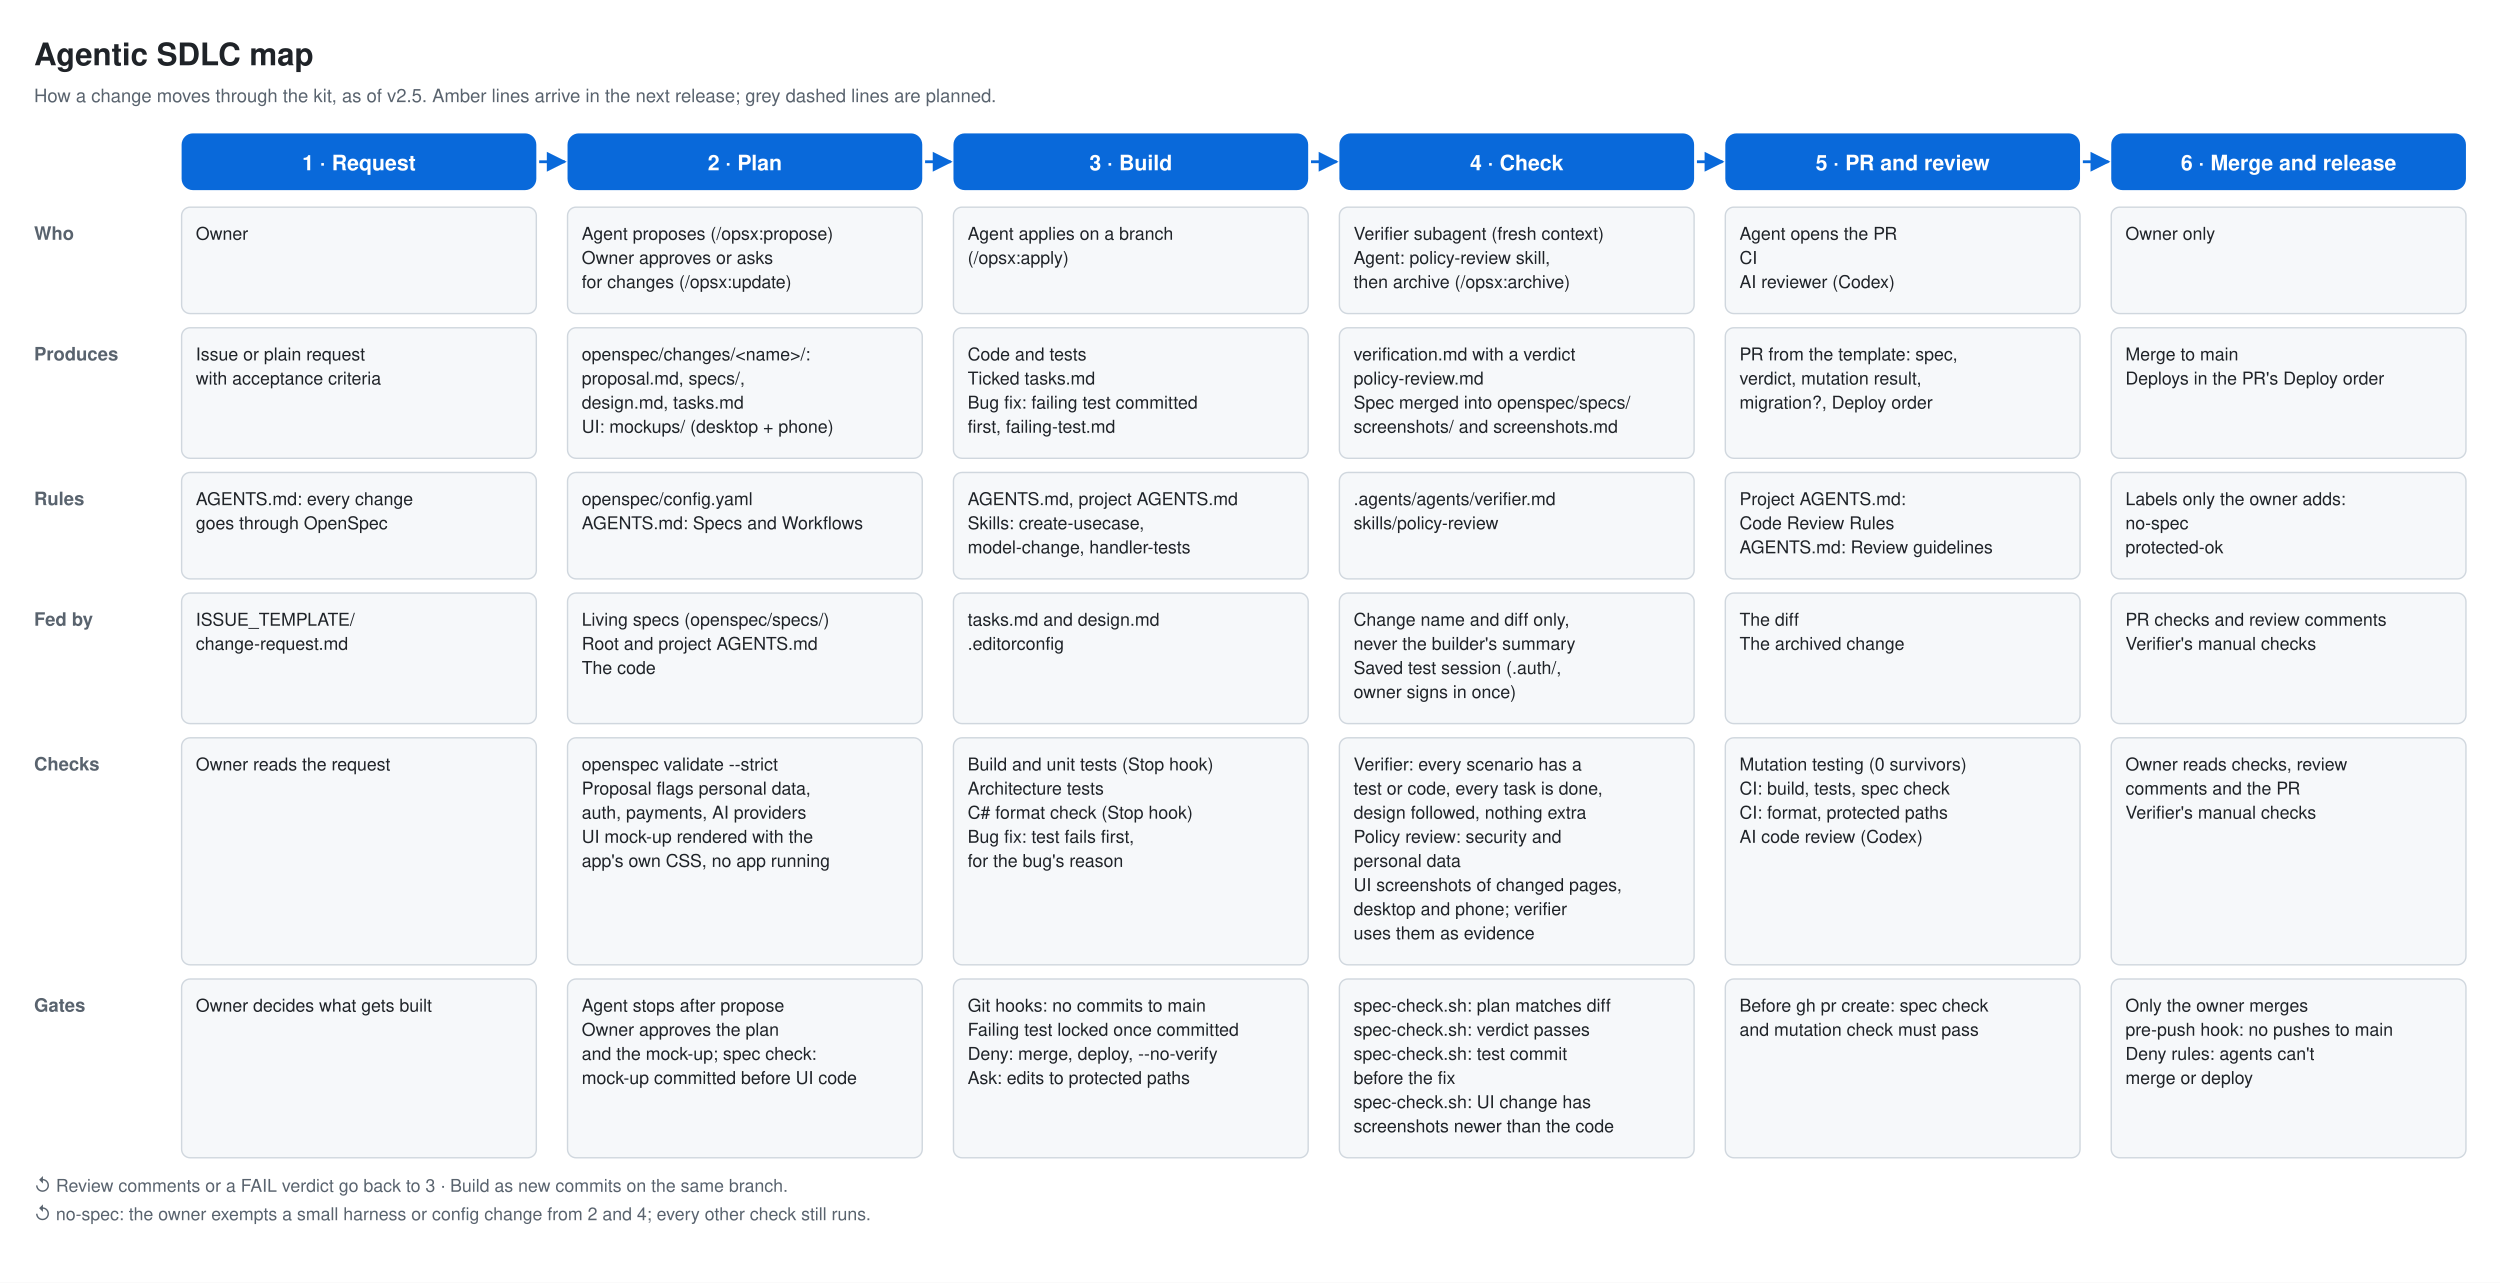
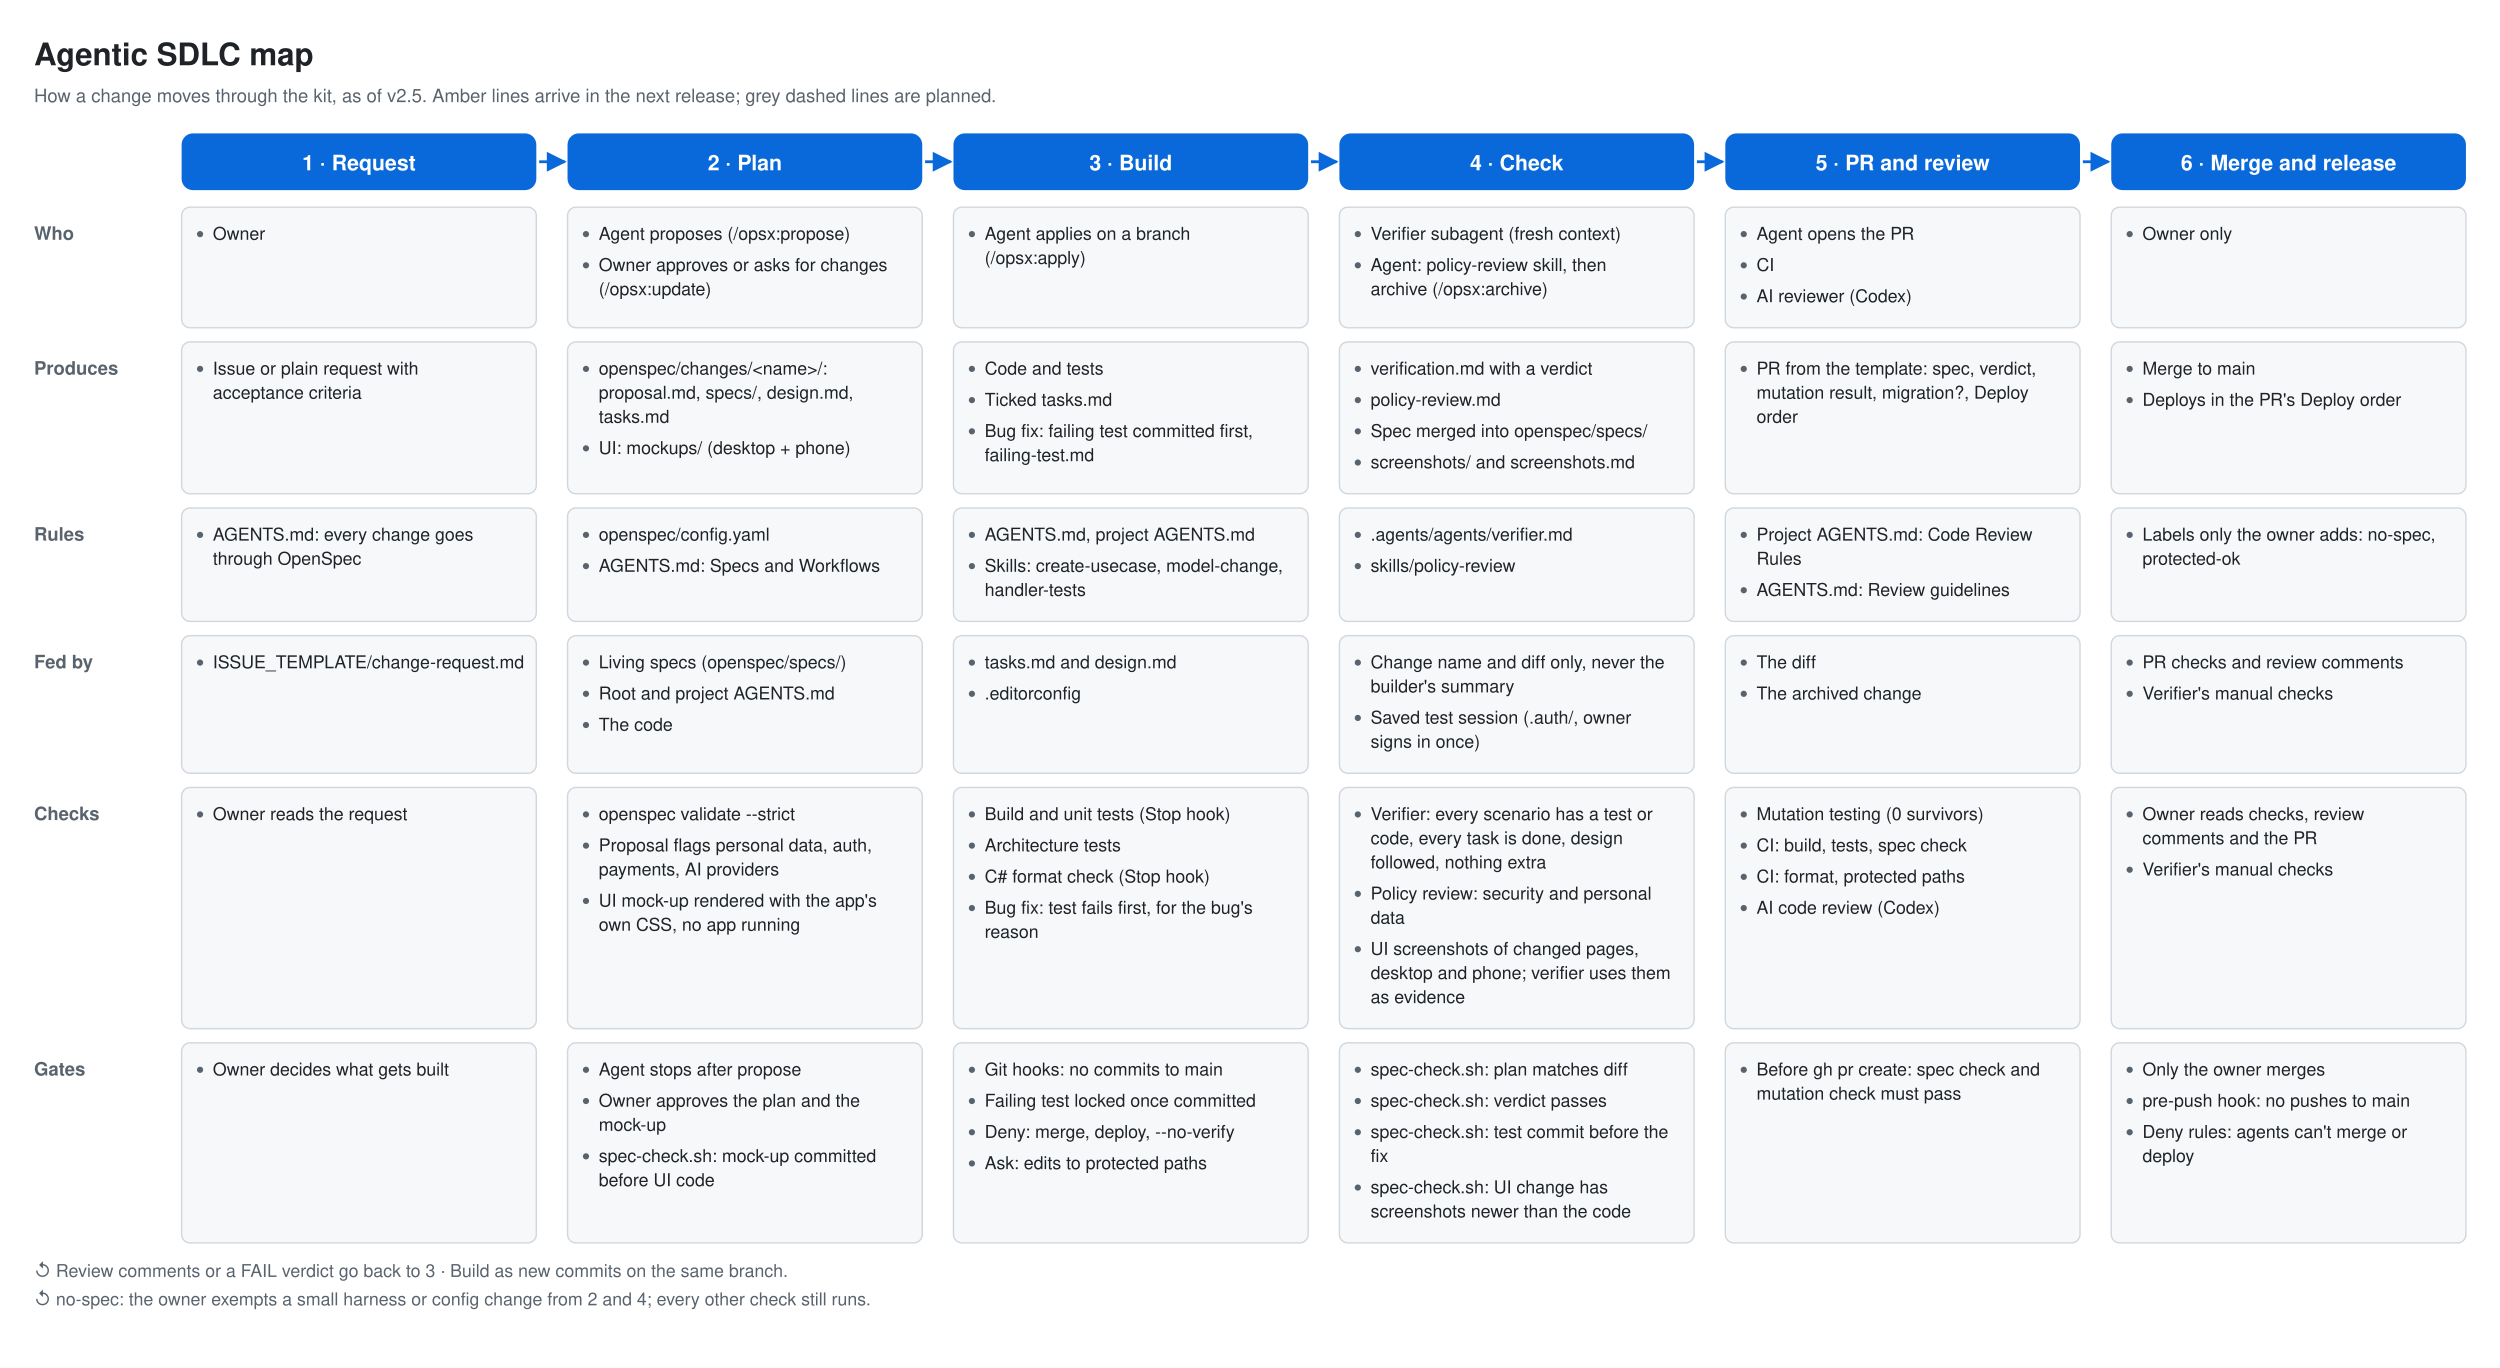
- <svg xmlns="http://www.w3.org/2000/svg" width="1762" height="904" viewBox="0 0 1762 904" font-family="-apple-system, 'Segoe UI', Helvetica, Arial, sans-serif">
+ <svg xmlns="http://www.w3.org/2000/svg" width="1762" height="964" viewBox="0 0 1762 964" font-family="-apple-system, 'Segoe UI', Helvetica, Arial, sans-serif">
  <rect width="100%" height="100%" fill="#ffffff" />
  <defs>
    <marker id="arrow" viewBox="0 0 10 10" refX="9" refY="5" markerWidth="7" markerHeight="7" orient="auto">
      <path d="M0,0 L10,5 L0,10 z" fill="#0969da" />
    </marker>
  </defs>
  <text x="24" y="46" font-size="22" font-weight="600" fill="#1f2328">Agentic SDLC map</text>
  <text x="24" y="72" font-size="13" fill="#59636e">How a change moves through the kit, as of v2.5. Amber lines arrive in the next release; grey dashed lines are planned.</text>
  <rect x="128" y="94" width="250" height="40" rx="8" fill="#0969da" />
  <text x="253.0" y="120" font-size="15" font-weight="600" fill="#ffffff" text-anchor="middle">1 · Request</text>
  <line x1="380" y1="114.0" x2="398" y2="114.0" stroke="#0969da" stroke-width="2" marker-end="url(#arrow)" />
  <rect x="400" y="94" width="250" height="40" rx="8" fill="#0969da" />
  <text x="525.0" y="120" font-size="15" font-weight="600" fill="#ffffff" text-anchor="middle">2 · Plan</text>
  <line x1="652" y1="114.0" x2="670" y2="114.0" stroke="#0969da" stroke-width="2" marker-end="url(#arrow)" />
  <rect x="672" y="94" width="250" height="40" rx="8" fill="#0969da" />
  <text x="797.0" y="120" font-size="15" font-weight="600" fill="#ffffff" text-anchor="middle">3 · Build</text>
  <line x1="924" y1="114.0" x2="942" y2="114.0" stroke="#0969da" stroke-width="2" marker-end="url(#arrow)" />
  <rect x="944" y="94" width="250" height="40" rx="8" fill="#0969da" />
  <text x="1069.0" y="120" font-size="15" font-weight="600" fill="#ffffff" text-anchor="middle">4 · Check</text>
  <line x1="1196" y1="114.0" x2="1214" y2="114.0" stroke="#0969da" stroke-width="2" marker-end="url(#arrow)" />
  <rect x="1216" y="94" width="250" height="40" rx="8" fill="#0969da" />
  <text x="1341.0" y="120" font-size="15" font-weight="600" fill="#ffffff" text-anchor="middle">5 · PR and review</text>
  <line x1="1468" y1="114.0" x2="1486" y2="114.0" stroke="#0969da" stroke-width="2" marker-end="url(#arrow)" />
  <rect x="1488" y="94" width="250" height="40" rx="8" fill="#0969da" />
  <text x="1613.0" y="120" font-size="15" font-weight="600" fill="#ffffff" text-anchor="middle">6 · Merge and release</text>
  <text x="24" y="169" font-size="13" font-weight="600" fill="#59636e">Who</text>
-   <rect x="128" y="146" width="250" height="75" rx="6" fill="#f6f8fa" stroke="#d0d7de" />
-   <text x="138" y="169" font-size="12.5" fill="#1f2328">Owner</text>
-   <rect x="400" y="146" width="250" height="75" rx="6" fill="#f6f8fa" stroke="#d0d7de" />
-   <text x="410" y="169" font-size="12.5" fill="#1f2328">Agent proposes (/opsx:propose)</text>
-   <text x="410" y="186" font-size="12.5" fill="#1f2328">Owner approves or asks</text>
-   <text x="410" y="203" font-size="12.5" fill="#1f2328">for changes (/opsx:update)</text>
-   <rect x="672" y="146" width="250" height="75" rx="6" fill="#f6f8fa" stroke="#d0d7de" />
-   <text x="682" y="169" font-size="12.5" fill="#1f2328">Agent applies on a branch</text>
-   <text x="682" y="186" font-size="12.5" fill="#1f2328">(/opsx:apply)</text>
-   <rect x="944" y="146" width="250" height="75" rx="6" fill="#f6f8fa" stroke="#d0d7de" />
-   <text x="954" y="169" font-size="12.5" fill="#1f2328">Verifier subagent (fresh context)</text>
-   <text x="954" y="186" font-size="12.5" fill="#1f2328">Agent: policy-review skill,</text>
-   <text x="954" y="203" font-size="12.5" fill="#1f2328">then archive (/opsx:archive)</text>
-   <rect x="1216" y="146" width="250" height="75" rx="6" fill="#f6f8fa" stroke="#d0d7de" />
-   <text x="1226" y="169" font-size="12.5" fill="#1f2328">Agent opens the PR</text>
-   <text x="1226" y="186" font-size="12.5" fill="#1f2328">CI</text>
-   <text x="1226" y="203" font-size="12.5" fill="#1f2328">AI reviewer (Codex)</text>
-   <rect x="1488" y="146" width="250" height="75" rx="6" fill="#f6f8fa" stroke="#d0d7de" />
-   <text x="1498" y="169" font-size="12.5" fill="#1f2328">Owner only</text>
-   <text x="24" y="254" font-size="13" font-weight="600" fill="#59636e">Produces</text>
-   <rect x="128" y="231" width="250" height="92" rx="6" fill="#f6f8fa" stroke="#d0d7de" />
-   <text x="138" y="254" font-size="12.5" fill="#1f2328">Issue or plain request</text>
-   <text x="138" y="271" font-size="12.5" fill="#1f2328">with acceptance criteria</text>
-   <rect x="400" y="231" width="250" height="92" rx="6" fill="#f6f8fa" stroke="#d0d7de" />
-   <text x="410" y="254" font-size="12.5" fill="#1f2328">openspec/changes/&lt;name&gt;/:</text>
-   <text x="410" y="271" font-size="12.5" fill="#1f2328">proposal.md, specs/,</text>
-   <text x="410" y="288" font-size="12.5" fill="#1f2328">design.md, tasks.md</text>
-   <text x="410" y="305" font-size="12.5" fill="#1f2328">UI: mockups/ (desktop + phone)</text>
-   <rect x="672" y="231" width="250" height="92" rx="6" fill="#f6f8fa" stroke="#d0d7de" />
-   <text x="682" y="254" font-size="12.5" fill="#1f2328">Code and tests</text>
-   <text x="682" y="271" font-size="12.5" fill="#1f2328">Ticked tasks.md</text>
-   <text x="682" y="288" font-size="12.5" fill="#1f2328">Bug fix: failing test committed</text>
-   <text x="682" y="305" font-size="12.5" fill="#1f2328">first, failing-test.md</text>
-   <rect x="944" y="231" width="250" height="92" rx="6" fill="#f6f8fa" stroke="#d0d7de" />
-   <text x="954" y="254" font-size="12.5" fill="#1f2328">verification.md with a verdict</text>
-   <text x="954" y="271" font-size="12.5" fill="#1f2328">policy-review.md</text>
-   <text x="954" y="288" font-size="12.5" fill="#1f2328">Spec merged into openspec/specs/</text>
-   <text x="954" y="305" font-size="12.5" fill="#1f2328">screenshots/ and screenshots.md</text>
-   <rect x="1216" y="231" width="250" height="92" rx="6" fill="#f6f8fa" stroke="#d0d7de" />
-   <text x="1226" y="254" font-size="12.5" fill="#1f2328">PR from the template: spec,</text>
-   <text x="1226" y="271" font-size="12.5" fill="#1f2328">verdict, mutation result,</text>
-   <text x="1226" y="288" font-size="12.5" fill="#1f2328">migration?, Deploy order</text>
-   <rect x="1488" y="231" width="250" height="92" rx="6" fill="#f6f8fa" stroke="#d0d7de" />
-   <text x="1498" y="254" font-size="12.5" fill="#1f2328">Merge to main</text>
-   <text x="1498" y="271" font-size="12.5" fill="#1f2328">Deploys in the PR's Deploy order</text>
-   <text x="24" y="356" font-size="13" font-weight="600" fill="#59636e">Rules</text>
-   <rect x="128" y="333" width="250" height="75" rx="6" fill="#f6f8fa" stroke="#d0d7de" />
-   <text x="138" y="356" font-size="12.5" fill="#1f2328">AGENTS.md: every change</text>
-   <text x="138" y="373" font-size="12.5" fill="#1f2328">goes through OpenSpec</text>
-   <rect x="400" y="333" width="250" height="75" rx="6" fill="#f6f8fa" stroke="#d0d7de" />
-   <text x="410" y="356" font-size="12.5" fill="#1f2328">openspec/config.yaml</text>
-   <text x="410" y="373" font-size="12.5" fill="#1f2328">AGENTS.md: Specs and Workflows</text>
-   <rect x="672" y="333" width="250" height="75" rx="6" fill="#f6f8fa" stroke="#d0d7de" />
-   <text x="682" y="356" font-size="12.5" fill="#1f2328">AGENTS.md, project AGENTS.md</text>
-   <text x="682" y="373" font-size="12.5" fill="#1f2328">Skills: create-usecase,</text>
-   <text x="682" y="390" font-size="12.5" fill="#1f2328">model-change, handler-tests</text>
-   <rect x="944" y="333" width="250" height="75" rx="6" fill="#f6f8fa" stroke="#d0d7de" />
-   <text x="954" y="356" font-size="12.5" fill="#1f2328">.agents/agents/verifier.md</text>
-   <text x="954" y="373" font-size="12.5" fill="#1f2328">skills/policy-review</text>
-   <rect x="1216" y="333" width="250" height="75" rx="6" fill="#f6f8fa" stroke="#d0d7de" />
-   <text x="1226" y="356" font-size="12.5" fill="#1f2328">Project AGENTS.md:</text>
-   <text x="1226" y="373" font-size="12.5" fill="#1f2328">Code Review Rules</text>
-   <text x="1226" y="390" font-size="12.5" fill="#1f2328">AGENTS.md: Review guidelines</text>
-   <rect x="1488" y="333" width="250" height="75" rx="6" fill="#f6f8fa" stroke="#d0d7de" />
-   <text x="1498" y="356" font-size="12.5" fill="#1f2328">Labels only the owner adds:</text>
-   <text x="1498" y="373" font-size="12.5" fill="#1f2328">no-spec</text>
-   <text x="1498" y="390" font-size="12.5" fill="#1f2328">protected-ok</text>
-   <text x="24" y="441" font-size="13" font-weight="600" fill="#59636e">Fed by</text>
-   <rect x="128" y="418" width="250" height="92" rx="6" fill="#f6f8fa" stroke="#d0d7de" />
-   <text x="138" y="441" font-size="12.5" fill="#1f2328">ISSUE_TEMPLATE/</text>
-   <text x="138" y="458" font-size="12.5" fill="#1f2328">change-request.md</text>
-   <rect x="400" y="418" width="250" height="92" rx="6" fill="#f6f8fa" stroke="#d0d7de" />
-   <text x="410" y="441" font-size="12.5" fill="#1f2328">Living specs (openspec/specs/)</text>
-   <text x="410" y="458" font-size="12.5" fill="#1f2328">Root and project AGENTS.md</text>
-   <text x="410" y="475" font-size="12.5" fill="#1f2328">The code</text>
-   <rect x="672" y="418" width="250" height="92" rx="6" fill="#f6f8fa" stroke="#d0d7de" />
-   <text x="682" y="441" font-size="12.5" fill="#1f2328">tasks.md and design.md</text>
-   <text x="682" y="458" font-size="12.5" fill="#1f2328">.editorconfig</text>
-   <rect x="944" y="418" width="250" height="92" rx="6" fill="#f6f8fa" stroke="#d0d7de" />
-   <text x="954" y="441" font-size="12.5" fill="#1f2328">Change name and diff only,</text>
-   <text x="954" y="458" font-size="12.5" fill="#1f2328">never the builder's summary</text>
-   <text x="954" y="475" font-size="12.5" fill="#1f2328">Saved test session (.auth/,</text>
-   <text x="954" y="492" font-size="12.5" fill="#1f2328">owner signs in once)</text>
-   <rect x="1216" y="418" width="250" height="92" rx="6" fill="#f6f8fa" stroke="#d0d7de" />
-   <text x="1226" y="441" font-size="12.5" fill="#1f2328">The diff</text>
-   <text x="1226" y="458" font-size="12.5" fill="#1f2328">The archived change</text>
-   <rect x="1488" y="418" width="250" height="92" rx="6" fill="#f6f8fa" stroke="#d0d7de" />
-   <text x="1498" y="441" font-size="12.5" fill="#1f2328">PR checks and review comments</text>
-   <text x="1498" y="458" font-size="12.5" fill="#1f2328">Verifier's manual checks</text>
-   <text x="24" y="543" font-size="13" font-weight="600" fill="#59636e">Checks</text>
-   <rect x="128" y="520" width="250" height="160" rx="6" fill="#f6f8fa" stroke="#d0d7de" />
-   <text x="138" y="543" font-size="12.5" fill="#1f2328">Owner reads the request</text>
-   <rect x="400" y="520" width="250" height="160" rx="6" fill="#f6f8fa" stroke="#d0d7de" />
-   <text x="410" y="543" font-size="12.5" fill="#1f2328">openspec validate --strict</text>
-   <text x="410" y="560" font-size="12.5" fill="#1f2328">Proposal flags personal data,</text>
-   <text x="410" y="577" font-size="12.5" fill="#1f2328">auth, payments, AI providers</text>
-   <text x="410" y="594" font-size="12.5" fill="#1f2328">UI mock-up rendered with the</text>
-   <text x="410" y="611" font-size="12.5" fill="#1f2328">app's own CSS, no app running</text>
-   <rect x="672" y="520" width="250" height="160" rx="6" fill="#f6f8fa" stroke="#d0d7de" />
-   <text x="682" y="543" font-size="12.5" fill="#1f2328">Build and unit tests (Stop hook)</text>
-   <text x="682" y="560" font-size="12.5" fill="#1f2328">Architecture tests</text>
-   <text x="682" y="577" font-size="12.5" fill="#1f2328">C# format check (Stop hook)</text>
-   <text x="682" y="594" font-size="12.5" fill="#1f2328">Bug fix: test fails first,</text>
-   <text x="682" y="611" font-size="12.5" fill="#1f2328">for the bug's reason</text>
-   <rect x="944" y="520" width="250" height="160" rx="6" fill="#f6f8fa" stroke="#d0d7de" />
-   <text x="954" y="543" font-size="12.5" fill="#1f2328">Verifier: every scenario has a</text>
-   <text x="954" y="560" font-size="12.5" fill="#1f2328">test or code, every task is done,</text>
-   <text x="954" y="577" font-size="12.5" fill="#1f2328">design followed, nothing extra</text>
-   <text x="954" y="594" font-size="12.5" fill="#1f2328">Policy review: security and</text>
-   <text x="954" y="611" font-size="12.5" fill="#1f2328">personal data</text>
-   <text x="954" y="628" font-size="12.5" fill="#1f2328">UI screenshots of changed pages,</text>
-   <text x="954" y="645" font-size="12.5" fill="#1f2328">desktop and phone; verifier</text>
-   <text x="954" y="662" font-size="12.5" fill="#1f2328">uses them as evidence</text>
-   <rect x="1216" y="520" width="250" height="160" rx="6" fill="#f6f8fa" stroke="#d0d7de" />
-   <text x="1226" y="543" font-size="12.5" fill="#1f2328">Mutation testing (0 survivors)</text>
-   <text x="1226" y="560" font-size="12.5" fill="#1f2328">CI: build, tests, spec check</text>
-   <text x="1226" y="577" font-size="12.5" fill="#1f2328">CI: format, protected paths</text>
-   <text x="1226" y="594" font-size="12.5" fill="#1f2328">AI code review (Codex)</text>
-   <rect x="1488" y="520" width="250" height="160" rx="6" fill="#f6f8fa" stroke="#d0d7de" />
-   <text x="1498" y="543" font-size="12.5" fill="#1f2328">Owner reads checks, review</text>
-   <text x="1498" y="560" font-size="12.5" fill="#1f2328">comments and the PR</text>
-   <text x="1498" y="577" font-size="12.5" fill="#1f2328">Verifier's manual checks</text>
-   <text x="24" y="713" font-size="13" font-weight="600" fill="#59636e">Gates</text>
-   <rect x="128" y="690" width="250" height="126" rx="6" fill="#f6f8fa" stroke="#d0d7de" />
-   <text x="138" y="713" font-size="12.5" fill="#1f2328">Owner decides what gets built</text>
-   <rect x="400" y="690" width="250" height="126" rx="6" fill="#f6f8fa" stroke="#d0d7de" />
-   <text x="410" y="713" font-size="12.5" fill="#1f2328">Agent stops after propose</text>
-   <text x="410" y="730" font-size="12.5" fill="#1f2328">Owner approves the plan</text>
-   <text x="410" y="747" font-size="12.5" fill="#1f2328">and the mock-up; spec check:</text>
-   <text x="410" y="764" font-size="12.5" fill="#1f2328">mock-up committed before UI code</text>
-   <rect x="672" y="690" width="250" height="126" rx="6" fill="#f6f8fa" stroke="#d0d7de" />
-   <text x="682" y="713" font-size="12.5" fill="#1f2328">Git hooks: no commits to main</text>
-   <text x="682" y="730" font-size="12.5" fill="#1f2328">Failing test locked once committed</text>
-   <text x="682" y="747" font-size="12.5" fill="#1f2328">Deny: merge, deploy, --no-verify</text>
-   <text x="682" y="764" font-size="12.5" fill="#1f2328">Ask: edits to protected paths</text>
-   <rect x="944" y="690" width="250" height="126" rx="6" fill="#f6f8fa" stroke="#d0d7de" />
-   <text x="954" y="713" font-size="12.5" fill="#1f2328">spec-check.sh: plan matches diff</text>
-   <text x="954" y="730" font-size="12.5" fill="#1f2328">spec-check.sh: verdict passes</text>
-   <text x="954" y="747" font-size="12.5" fill="#1f2328">spec-check.sh: test commit</text>
-   <text x="954" y="764" font-size="12.5" fill="#1f2328">before the fix</text>
-   <text x="954" y="781" font-size="12.5" fill="#1f2328">spec-check.sh: UI change has</text>
-   <text x="954" y="798" font-size="12.5" fill="#1f2328">screenshots newer than the code</text>
-   <rect x="1216" y="690" width="250" height="126" rx="6" fill="#f6f8fa" stroke="#d0d7de" />
-   <text x="1226" y="713" font-size="12.5" fill="#1f2328">Before gh pr create: spec check</text>
-   <text x="1226" y="730" font-size="12.5" fill="#1f2328">and mutation check must pass</text>
-   <rect x="1488" y="690" width="250" height="126" rx="6" fill="#f6f8fa" stroke="#d0d7de" />
-   <text x="1498" y="713" font-size="12.5" fill="#1f2328">Only the owner merges</text>
-   <text x="1498" y="730" font-size="12.5" fill="#1f2328">pre-push hook: no pushes to main</text>
-   <text x="1498" y="747" font-size="12.5" fill="#1f2328">Deny rules: agents can't</text>
-   <text x="1498" y="764" font-size="12.5" fill="#1f2328">merge or deploy</text>
-   <text x="24" y="840" font-size="12.5" fill="#59636e">↺ Review comments or a FAIL verdict go back to 3 · Build as new commits on the same branch.</text>
-   <text x="24" y="860" font-size="12.5" fill="#59636e">↺ no-spec: the owner exempts a small harness or config change from 2 and 4; every other check still runs.</text>
+   <rect x="128" y="146" width="250" height="85" rx="6" fill="#f6f8fa" stroke="#d0d7de" />
+   <circle cx="141" cy="165" r="2.2" fill="#59636e" />
+   <text x="150" y="169" font-size="12.5" fill="#1f2328">Owner</text>
+   <rect x="400" y="146" width="250" height="85" rx="6" fill="#f6f8fa" stroke="#d0d7de" />
+   <circle cx="413" cy="165" r="2.2" fill="#59636e" />
+   <text x="422" y="169" font-size="12.5" fill="#1f2328">Agent proposes (/opsx:propose)</text>
+   <circle cx="413" cy="187" r="2.2" fill="#59636e" />
+   <text x="422" y="191" font-size="12.5" fill="#1f2328">Owner approves or asks for changes</text>
+   <text x="422" y="208" font-size="12.5" fill="#1f2328">(/opsx:update)</text>
+   <rect x="672" y="146" width="250" height="85" rx="6" fill="#f6f8fa" stroke="#d0d7de" />
+   <circle cx="685" cy="165" r="2.2" fill="#59636e" />
+   <text x="694" y="169" font-size="12.5" fill="#1f2328">Agent applies on a branch</text>
+   <text x="694" y="186" font-size="12.5" fill="#1f2328">(/opsx:apply)</text>
+   <rect x="944" y="146" width="250" height="85" rx="6" fill="#f6f8fa" stroke="#d0d7de" />
+   <circle cx="957" cy="165" r="2.2" fill="#59636e" />
+   <text x="966" y="169" font-size="12.5" fill="#1f2328">Verifier subagent (fresh context)</text>
+   <circle cx="957" cy="187" r="2.2" fill="#59636e" />
+   <text x="966" y="191" font-size="12.5" fill="#1f2328">Agent: policy-review skill, then</text>
+   <text x="966" y="208" font-size="12.5" fill="#1f2328">archive (/opsx:archive)</text>
+   <rect x="1216" y="146" width="250" height="85" rx="6" fill="#f6f8fa" stroke="#d0d7de" />
+   <circle cx="1229" cy="165" r="2.2" fill="#59636e" />
+   <text x="1238" y="169" font-size="12.5" fill="#1f2328">Agent opens the PR</text>
+   <circle cx="1229" cy="187" r="2.2" fill="#59636e" />
+   <text x="1238" y="191" font-size="12.5" fill="#1f2328">CI</text>
+   <circle cx="1229" cy="209" r="2.2" fill="#59636e" />
+   <text x="1238" y="213" font-size="12.5" fill="#1f2328">AI reviewer (Codex)</text>
+   <rect x="1488" y="146" width="250" height="85" rx="6" fill="#f6f8fa" stroke="#d0d7de" />
+   <circle cx="1501" cy="165" r="2.2" fill="#59636e" />
+   <text x="1510" y="169" font-size="12.5" fill="#1f2328">Owner only</text>
+   <text x="24" y="264" font-size="13" font-weight="600" fill="#59636e">Produces</text>
+   <rect x="128" y="241" width="250" height="107" rx="6" fill="#f6f8fa" stroke="#d0d7de" />
+   <circle cx="141" cy="260" r="2.2" fill="#59636e" />
+   <text x="150" y="264" font-size="12.5" fill="#1f2328">Issue or plain request with</text>
+   <text x="150" y="281" font-size="12.5" fill="#1f2328">acceptance criteria</text>
+   <rect x="400" y="241" width="250" height="107" rx="6" fill="#f6f8fa" stroke="#d0d7de" />
+   <circle cx="413" cy="260" r="2.2" fill="#59636e" />
+   <text x="422" y="264" font-size="12.5" fill="#1f2328">openspec/changes/&lt;name&gt;/:</text>
+   <text x="422" y="281" font-size="12.5" fill="#1f2328">proposal.md, specs/, design.md,</text>
+   <text x="422" y="298" font-size="12.5" fill="#1f2328">tasks.md</text>
+   <circle cx="413" cy="316" r="2.2" fill="#59636e" />
+   <text x="422" y="320" font-size="12.5" fill="#1f2328">UI: mockups/ (desktop + phone)</text>
+   <rect x="672" y="241" width="250" height="107" rx="6" fill="#f6f8fa" stroke="#d0d7de" />
+   <circle cx="685" cy="260" r="2.2" fill="#59636e" />
+   <text x="694" y="264" font-size="12.5" fill="#1f2328">Code and tests</text>
+   <circle cx="685" cy="282" r="2.2" fill="#59636e" />
+   <text x="694" y="286" font-size="12.5" fill="#1f2328">Ticked tasks.md</text>
+   <circle cx="685" cy="304" r="2.2" fill="#59636e" />
+   <text x="694" y="308" font-size="12.5" fill="#1f2328">Bug fix: failing test committed first,</text>
+   <text x="694" y="325" font-size="12.5" fill="#1f2328">failing-test.md</text>
+   <rect x="944" y="241" width="250" height="107" rx="6" fill="#f6f8fa" stroke="#d0d7de" />
+   <circle cx="957" cy="260" r="2.2" fill="#59636e" />
+   <text x="966" y="264" font-size="12.5" fill="#1f2328">verification.md with a verdict</text>
+   <circle cx="957" cy="282" r="2.2" fill="#59636e" />
+   <text x="966" y="286" font-size="12.5" fill="#1f2328">policy-review.md</text>
+   <circle cx="957" cy="304" r="2.2" fill="#59636e" />
+   <text x="966" y="308" font-size="12.5" fill="#1f2328">Spec merged into openspec/specs/</text>
+   <circle cx="957" cy="326" r="2.2" fill="#59636e" />
+   <text x="966" y="330" font-size="12.5" fill="#1f2328">screenshots/ and screenshots.md</text>
+   <rect x="1216" y="241" width="250" height="107" rx="6" fill="#f6f8fa" stroke="#d0d7de" />
+   <circle cx="1229" cy="260" r="2.2" fill="#59636e" />
+   <text x="1238" y="264" font-size="12.5" fill="#1f2328">PR from the template: spec, verdict,</text>
+   <text x="1238" y="281" font-size="12.5" fill="#1f2328">mutation result, migration?, Deploy</text>
+   <text x="1238" y="298" font-size="12.5" fill="#1f2328">order</text>
+   <rect x="1488" y="241" width="250" height="107" rx="6" fill="#f6f8fa" stroke="#d0d7de" />
+   <circle cx="1501" cy="260" r="2.2" fill="#59636e" />
+   <text x="1510" y="264" font-size="12.5" fill="#1f2328">Merge to main</text>
+   <circle cx="1501" cy="282" r="2.2" fill="#59636e" />
+   <text x="1510" y="286" font-size="12.5" fill="#1f2328">Deploys in the PR's Deploy order</text>
+   <text x="24" y="381" font-size="13" font-weight="600" fill="#59636e">Rules</text>
+   <rect x="128" y="358" width="250" height="80" rx="6" fill="#f6f8fa" stroke="#d0d7de" />
+   <circle cx="141" cy="377" r="2.2" fill="#59636e" />
+   <text x="150" y="381" font-size="12.5" fill="#1f2328">AGENTS.md: every change goes</text>
+   <text x="150" y="398" font-size="12.5" fill="#1f2328">through OpenSpec</text>
+   <rect x="400" y="358" width="250" height="80" rx="6" fill="#f6f8fa" stroke="#d0d7de" />
+   <circle cx="413" cy="377" r="2.2" fill="#59636e" />
+   <text x="422" y="381" font-size="12.5" fill="#1f2328">openspec/config.yaml</text>
+   <circle cx="413" cy="399" r="2.2" fill="#59636e" />
+   <text x="422" y="403" font-size="12.5" fill="#1f2328">AGENTS.md: Specs and Workflows</text>
+   <rect x="672" y="358" width="250" height="80" rx="6" fill="#f6f8fa" stroke="#d0d7de" />
+   <circle cx="685" cy="377" r="2.2" fill="#59636e" />
+   <text x="694" y="381" font-size="12.5" fill="#1f2328">AGENTS.md, project AGENTS.md</text>
+   <circle cx="685" cy="399" r="2.2" fill="#59636e" />
+   <text x="694" y="403" font-size="12.5" fill="#1f2328">Skills: create-usecase, model-change,</text>
+   <text x="694" y="420" font-size="12.5" fill="#1f2328">handler-tests</text>
+   <rect x="944" y="358" width="250" height="80" rx="6" fill="#f6f8fa" stroke="#d0d7de" />
+   <circle cx="957" cy="377" r="2.2" fill="#59636e" />
+   <text x="966" y="381" font-size="12.5" fill="#1f2328">.agents/agents/verifier.md</text>
+   <circle cx="957" cy="399" r="2.2" fill="#59636e" />
+   <text x="966" y="403" font-size="12.5" fill="#1f2328">skills/policy-review</text>
+   <rect x="1216" y="358" width="250" height="80" rx="6" fill="#f6f8fa" stroke="#d0d7de" />
+   <circle cx="1229" cy="377" r="2.2" fill="#59636e" />
+   <text x="1238" y="381" font-size="12.5" fill="#1f2328">Project AGENTS.md: Code Review</text>
+   <text x="1238" y="398" font-size="12.5" fill="#1f2328">Rules</text>
+   <circle cx="1229" cy="416" r="2.2" fill="#59636e" />
+   <text x="1238" y="420" font-size="12.5" fill="#1f2328">AGENTS.md: Review guidelines</text>
+   <rect x="1488" y="358" width="250" height="80" rx="6" fill="#f6f8fa" stroke="#d0d7de" />
+   <circle cx="1501" cy="377" r="2.2" fill="#59636e" />
+   <text x="1510" y="381" font-size="12.5" fill="#1f2328">Labels only the owner adds: no-spec,</text>
+   <text x="1510" y="398" font-size="12.5" fill="#1f2328">protected-ok</text>
+   <text x="24" y="471" font-size="13" font-weight="600" fill="#59636e">Fed by</text>
+   <rect x="128" y="448" width="250" height="97" rx="6" fill="#f6f8fa" stroke="#d0d7de" />
+   <circle cx="141" cy="467" r="2.2" fill="#59636e" />
+   <text x="150" y="471" font-size="12.5" fill="#1f2328">ISSUE_TEMPLATE/change-request.md</text>
+   <rect x="400" y="448" width="250" height="97" rx="6" fill="#f6f8fa" stroke="#d0d7de" />
+   <circle cx="413" cy="467" r="2.2" fill="#59636e" />
+   <text x="422" y="471" font-size="12.5" fill="#1f2328">Living specs (openspec/specs/)</text>
+   <circle cx="413" cy="489" r="2.2" fill="#59636e" />
+   <text x="422" y="493" font-size="12.5" fill="#1f2328">Root and project AGENTS.md</text>
+   <circle cx="413" cy="511" r="2.2" fill="#59636e" />
+   <text x="422" y="515" font-size="12.5" fill="#1f2328">The code</text>
+   <rect x="672" y="448" width="250" height="97" rx="6" fill="#f6f8fa" stroke="#d0d7de" />
+   <circle cx="685" cy="467" r="2.2" fill="#59636e" />
+   <text x="694" y="471" font-size="12.5" fill="#1f2328">tasks.md and design.md</text>
+   <circle cx="685" cy="489" r="2.2" fill="#59636e" />
+   <text x="694" y="493" font-size="12.5" fill="#1f2328">.editorconfig</text>
+   <rect x="944" y="448" width="250" height="97" rx="6" fill="#f6f8fa" stroke="#d0d7de" />
+   <circle cx="957" cy="467" r="2.2" fill="#59636e" />
+   <text x="966" y="471" font-size="12.5" fill="#1f2328">Change name and diff only, never the</text>
+   <text x="966" y="488" font-size="12.5" fill="#1f2328">builder's summary</text>
+   <circle cx="957" cy="506" r="2.2" fill="#59636e" />
+   <text x="966" y="510" font-size="12.5" fill="#1f2328">Saved test session (.auth/, owner</text>
+   <text x="966" y="527" font-size="12.5" fill="#1f2328">signs in once)</text>
+   <rect x="1216" y="448" width="250" height="97" rx="6" fill="#f6f8fa" stroke="#d0d7de" />
+   <circle cx="1229" cy="467" r="2.2" fill="#59636e" />
+   <text x="1238" y="471" font-size="12.5" fill="#1f2328">The diff</text>
+   <circle cx="1229" cy="489" r="2.2" fill="#59636e" />
+   <text x="1238" y="493" font-size="12.5" fill="#1f2328">The archived change</text>
+   <rect x="1488" y="448" width="250" height="97" rx="6" fill="#f6f8fa" stroke="#d0d7de" />
+   <circle cx="1501" cy="467" r="2.2" fill="#59636e" />
+   <text x="1510" y="471" font-size="12.5" fill="#1f2328">PR checks and review comments</text>
+   <circle cx="1501" cy="489" r="2.2" fill="#59636e" />
+   <text x="1510" y="493" font-size="12.5" fill="#1f2328">Verifier's manual checks</text>
+   <text x="24" y="578" font-size="13" font-weight="600" fill="#59636e">Checks</text>
+   <rect x="128" y="555" width="250" height="170" rx="6" fill="#f6f8fa" stroke="#d0d7de" />
+   <circle cx="141" cy="574" r="2.2" fill="#59636e" />
+   <text x="150" y="578" font-size="12.5" fill="#1f2328">Owner reads the request</text>
+   <rect x="400" y="555" width="250" height="170" rx="6" fill="#f6f8fa" stroke="#d0d7de" />
+   <circle cx="413" cy="574" r="2.2" fill="#59636e" />
+   <text x="422" y="578" font-size="12.5" fill="#1f2328">openspec validate --strict</text>
+   <circle cx="413" cy="596" r="2.2" fill="#59636e" />
+   <text x="422" y="600" font-size="12.5" fill="#1f2328">Proposal flags personal data, auth,</text>
+   <text x="422" y="617" font-size="12.5" fill="#1f2328">payments, AI providers</text>
+   <circle cx="413" cy="635" r="2.2" fill="#59636e" />
+   <text x="422" y="639" font-size="12.5" fill="#1f2328">UI mock-up rendered with the app's</text>
+   <text x="422" y="656" font-size="12.5" fill="#1f2328">own CSS, no app running</text>
+   <rect x="672" y="555" width="250" height="170" rx="6" fill="#f6f8fa" stroke="#d0d7de" />
+   <circle cx="685" cy="574" r="2.2" fill="#59636e" />
+   <text x="694" y="578" font-size="12.5" fill="#1f2328">Build and unit tests (Stop hook)</text>
+   <circle cx="685" cy="596" r="2.2" fill="#59636e" />
+   <text x="694" y="600" font-size="12.5" fill="#1f2328">Architecture tests</text>
+   <circle cx="685" cy="618" r="2.2" fill="#59636e" />
+   <text x="694" y="622" font-size="12.5" fill="#1f2328">C# format check (Stop hook)</text>
+   <circle cx="685" cy="640" r="2.2" fill="#59636e" />
+   <text x="694" y="644" font-size="12.5" fill="#1f2328">Bug fix: test fails first, for the bug's</text>
+   <text x="694" y="661" font-size="12.5" fill="#1f2328">reason</text>
+   <rect x="944" y="555" width="250" height="170" rx="6" fill="#f6f8fa" stroke="#d0d7de" />
+   <circle cx="957" cy="574" r="2.2" fill="#59636e" />
+   <text x="966" y="578" font-size="12.5" fill="#1f2328">Verifier: every scenario has a test or</text>
+   <text x="966" y="595" font-size="12.5" fill="#1f2328">code, every task is done, design</text>
+   <text x="966" y="612" font-size="12.5" fill="#1f2328">followed, nothing extra</text>
+   <circle cx="957" cy="630" r="2.2" fill="#59636e" />
+   <text x="966" y="634" font-size="12.5" fill="#1f2328">Policy review: security and personal</text>
+   <text x="966" y="651" font-size="12.5" fill="#1f2328">data</text>
+   <circle cx="957" cy="669" r="2.2" fill="#59636e" />
+   <text x="966" y="673" font-size="12.5" fill="#1f2328">UI screenshots of changed pages,</text>
+   <text x="966" y="690" font-size="12.5" fill="#1f2328">desktop and phone; verifier uses them</text>
+   <text x="966" y="707" font-size="12.5" fill="#1f2328">as evidence</text>
+   <rect x="1216" y="555" width="250" height="170" rx="6" fill="#f6f8fa" stroke="#d0d7de" />
+   <circle cx="1229" cy="574" r="2.2" fill="#59636e" />
+   <text x="1238" y="578" font-size="12.5" fill="#1f2328">Mutation testing (0 survivors)</text>
+   <circle cx="1229" cy="596" r="2.2" fill="#59636e" />
+   <text x="1238" y="600" font-size="12.5" fill="#1f2328">CI: build, tests, spec check</text>
+   <circle cx="1229" cy="618" r="2.2" fill="#59636e" />
+   <text x="1238" y="622" font-size="12.5" fill="#1f2328">CI: format, protected paths</text>
+   <circle cx="1229" cy="640" r="2.2" fill="#59636e" />
+   <text x="1238" y="644" font-size="12.5" fill="#1f2328">AI code review (Codex)</text>
+   <rect x="1488" y="555" width="250" height="170" rx="6" fill="#f6f8fa" stroke="#d0d7de" />
+   <circle cx="1501" cy="574" r="2.2" fill="#59636e" />
+   <text x="1510" y="578" font-size="12.5" fill="#1f2328">Owner reads checks, review</text>
+   <text x="1510" y="595" font-size="12.5" fill="#1f2328">comments and the PR</text>
+   <circle cx="1501" cy="613" r="2.2" fill="#59636e" />
+   <text x="1510" y="617" font-size="12.5" fill="#1f2328">Verifier's manual checks</text>
+   <text x="24" y="758" font-size="13" font-weight="600" fill="#59636e">Gates</text>
+   <rect x="128" y="735" width="250" height="141" rx="6" fill="#f6f8fa" stroke="#d0d7de" />
+   <circle cx="141" cy="754" r="2.2" fill="#59636e" />
+   <text x="150" y="758" font-size="12.5" fill="#1f2328">Owner decides what gets built</text>
+   <rect x="400" y="735" width="250" height="141" rx="6" fill="#f6f8fa" stroke="#d0d7de" />
+   <circle cx="413" cy="754" r="2.2" fill="#59636e" />
+   <text x="422" y="758" font-size="12.5" fill="#1f2328">Agent stops after propose</text>
+   <circle cx="413" cy="776" r="2.2" fill="#59636e" />
+   <text x="422" y="780" font-size="12.5" fill="#1f2328">Owner approves the plan and the</text>
+   <text x="422" y="797" font-size="12.5" fill="#1f2328">mock-up</text>
+   <circle cx="413" cy="815" r="2.2" fill="#59636e" />
+   <text x="422" y="819" font-size="12.5" fill="#1f2328">spec-check.sh: mock-up committed</text>
+   <text x="422" y="836" font-size="12.5" fill="#1f2328">before UI code</text>
+   <rect x="672" y="735" width="250" height="141" rx="6" fill="#f6f8fa" stroke="#d0d7de" />
+   <circle cx="685" cy="754" r="2.2" fill="#59636e" />
+   <text x="694" y="758" font-size="12.5" fill="#1f2328">Git hooks: no commits to main</text>
+   <circle cx="685" cy="776" r="2.2" fill="#59636e" />
+   <text x="694" y="780" font-size="12.5" fill="#1f2328">Failing test locked once committed</text>
+   <circle cx="685" cy="798" r="2.2" fill="#59636e" />
+   <text x="694" y="802" font-size="12.5" fill="#1f2328">Deny: merge, deploy, --no-verify</text>
+   <circle cx="685" cy="820" r="2.2" fill="#59636e" />
+   <text x="694" y="824" font-size="12.5" fill="#1f2328">Ask: edits to protected paths</text>
+   <rect x="944" y="735" width="250" height="141" rx="6" fill="#f6f8fa" stroke="#d0d7de" />
+   <circle cx="957" cy="754" r="2.2" fill="#59636e" />
+   <text x="966" y="758" font-size="12.5" fill="#1f2328">spec-check.sh: plan matches diff</text>
+   <circle cx="957" cy="776" r="2.2" fill="#59636e" />
+   <text x="966" y="780" font-size="12.5" fill="#1f2328">spec-check.sh: verdict passes</text>
+   <circle cx="957" cy="798" r="2.2" fill="#59636e" />
+   <text x="966" y="802" font-size="12.5" fill="#1f2328">spec-check.sh: test commit before the</text>
+   <text x="966" y="819" font-size="12.5" fill="#1f2328">fix</text>
+   <circle cx="957" cy="837" r="2.2" fill="#59636e" />
+   <text x="966" y="841" font-size="12.5" fill="#1f2328">spec-check.sh: UI change has</text>
+   <text x="966" y="858" font-size="12.5" fill="#1f2328">screenshots newer than the code</text>
+   <rect x="1216" y="735" width="250" height="141" rx="6" fill="#f6f8fa" stroke="#d0d7de" />
+   <circle cx="1229" cy="754" r="2.2" fill="#59636e" />
+   <text x="1238" y="758" font-size="12.5" fill="#1f2328">Before gh pr create: spec check and</text>
+   <text x="1238" y="775" font-size="12.5" fill="#1f2328">mutation check must pass</text>
+   <rect x="1488" y="735" width="250" height="141" rx="6" fill="#f6f8fa" stroke="#d0d7de" />
+   <circle cx="1501" cy="754" r="2.2" fill="#59636e" />
+   <text x="1510" y="758" font-size="12.5" fill="#1f2328">Only the owner merges</text>
+   <circle cx="1501" cy="776" r="2.2" fill="#59636e" />
+   <text x="1510" y="780" font-size="12.5" fill="#1f2328">pre-push hook: no pushes to main</text>
+   <circle cx="1501" cy="798" r="2.2" fill="#59636e" />
+   <text x="1510" y="802" font-size="12.5" fill="#1f2328">Deny rules: agents can't merge or</text>
+   <text x="1510" y="819" font-size="12.5" fill="#1f2328">deploy</text>
+   <text x="24" y="900" font-size="12.5" fill="#59636e">↺ Review comments or a FAIL verdict go back to 3 · Build as new commits on the same branch.</text>
+   <text x="24" y="920" font-size="12.5" fill="#59636e">↺ no-spec: the owner exempts a small harness or config change from 2 and 4; every other check still runs.</text>
</svg>
